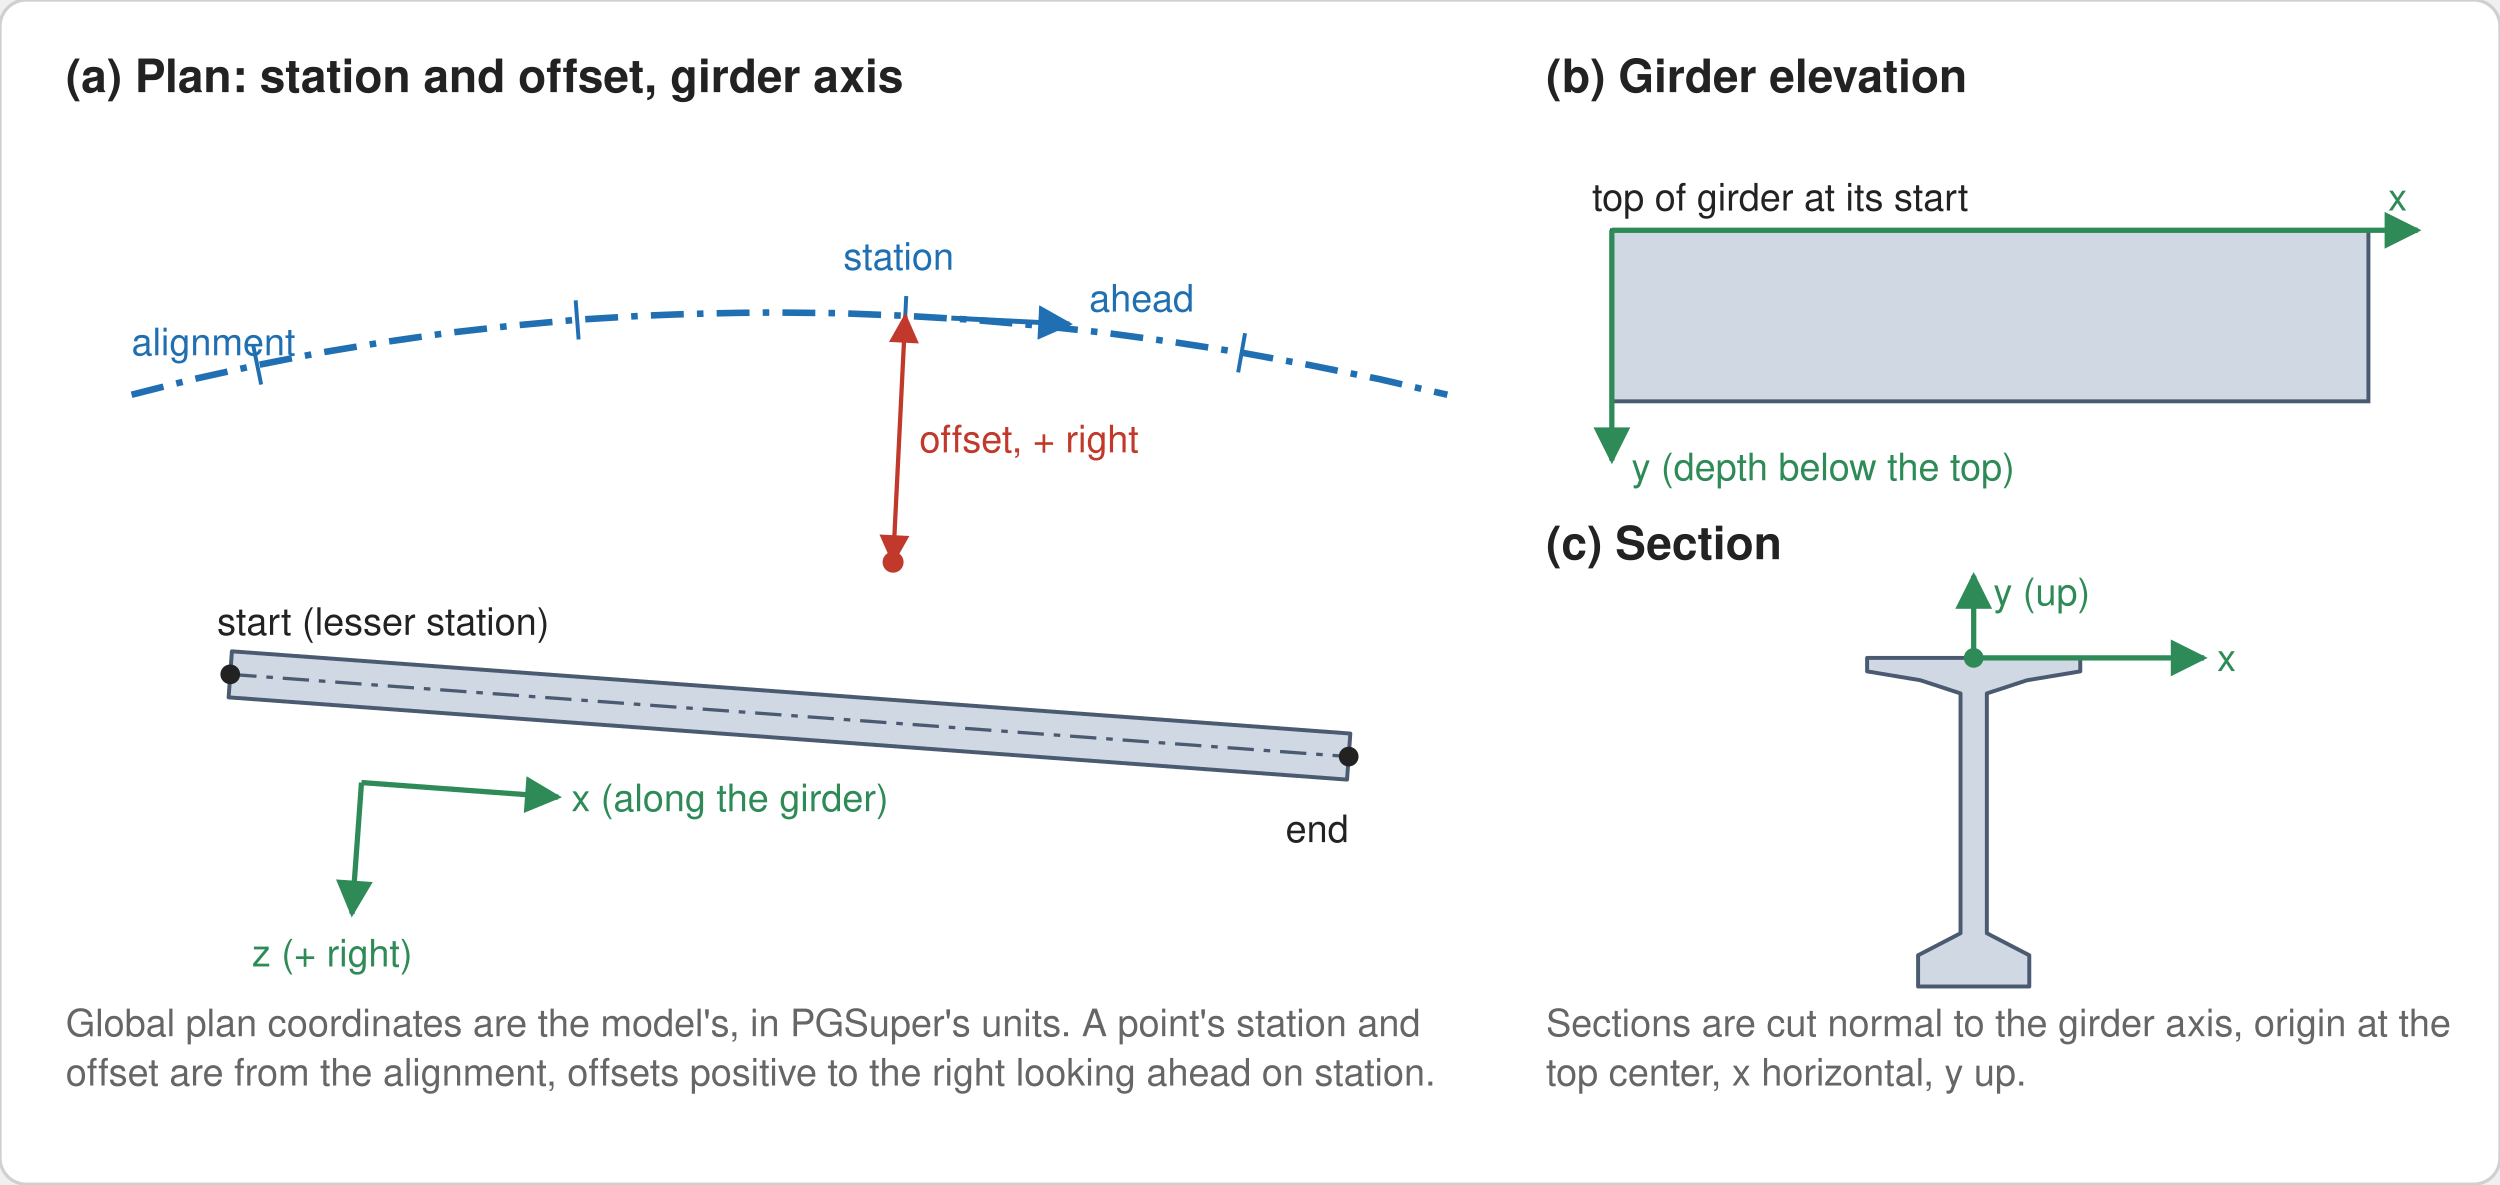
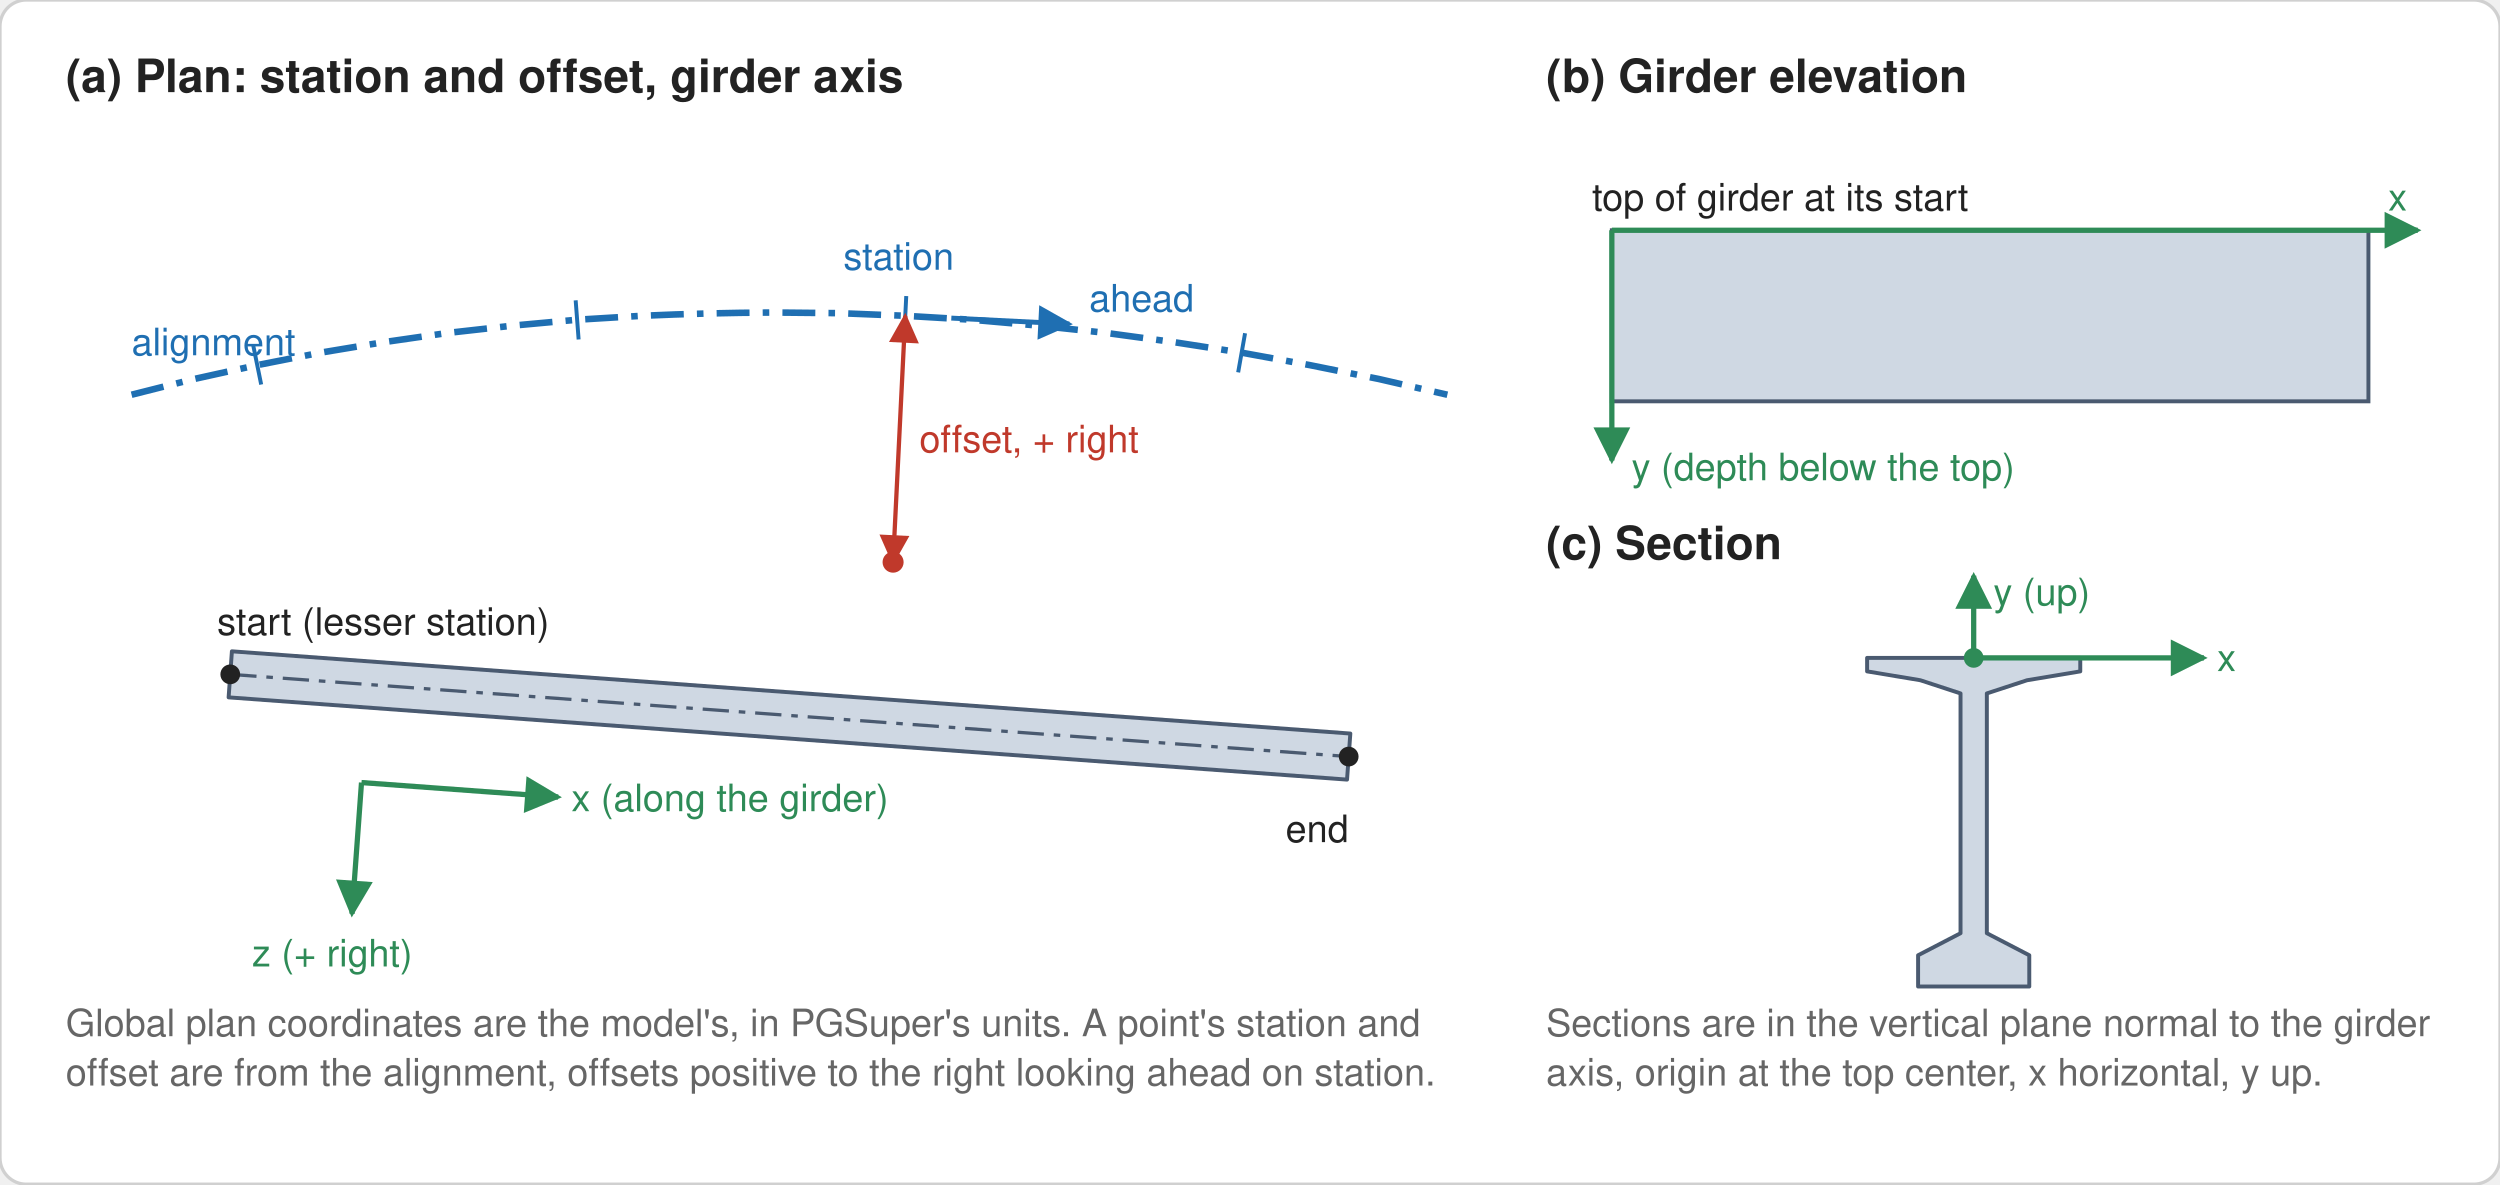
<svg xmlns="http://www.w3.org/2000/svg" viewBox="0 0 760 360" width="760" height="360" role="img" aria-label="Coordinate systems used by the import">
  <style>
  text { font-family: 'Segoe UI', Helvetica, Arial, sans-serif; font-size: 13px; fill: #222; }
  .muted { fill: #666; }
  .small { font-size: 11.5px; }
  .title { font-weight: 600; font-size: 14px; }
  .meas { fill: #c0392b; }
  .align { fill: #1f6fb2; }
  .green { fill: #2e8b57; }
  .steel { fill: #8a5a2b; }
  .orange { fill: #d4801f; }
  .mid { text-anchor: middle; }
  .end { text-anchor: end; }
</style>
  <defs>
    <marker id="arrow" viewBox="0 0 10 10" refX="9" refY="5" markerWidth="7" markerHeight="7" orient="auto-start-reverse">
      <path d="M0,0 L10,5 L0,10 z" fill="#c0392b" />
    </marker>
    <marker id="arrow-ink" viewBox="0 0 10 10" refX="9" refY="5" markerWidth="7" markerHeight="7" orient="auto-start-reverse">
      <path d="M0,0 L10,5 L0,10 z" fill="#222" />
    </marker>
    <marker id="arrow-align" viewBox="0 0 10 10" refX="9" refY="5" markerWidth="7" markerHeight="7" orient="auto-start-reverse">
      <path d="M0,0 L10,5 L0,10 z" fill="#1f6fb2" />
    </marker>
    <marker id="arrow-green" viewBox="0 0 10 10" refX="9" refY="5" markerWidth="7" markerHeight="7" orient="auto-start-reverse">
      <path d="M0,0 L10,5 L0,10 z" fill="#2e8b57" />
    </marker>
  </defs>
  <rect x="0" y="0" width="760" height="360" rx="8" fill="#ffffff" stroke="#d0d0d0" />
  <text x="20.0" y="28.0" class="title">(a) Plan: station and offset, girder axis</text>
  <polyline points="40.0,120.0 49.5,117.6 59.1,115.2 68.6,113.1 78.2,111.0 87.8,109.1 97.5,107.2 107.1,105.6 116.8,104.0 126.5,102.6 136.2,101.2 146.0,100.1 155.8,99.0 165.6,98.1 175.4,97.2 185.3,96.6 195.2,96.0 205.1,95.6 215.1,95.3 225.0,95.1 235.0,95.0 245.0,95.1 255.1,95.2 265.1,95.6 275.2,96.0 285.3,96.6 295.4,97.2 305.6,98.1 315.8,99.0 326.0,100.1 336.2,101.2 346.5,102.6 356.8,104.0 367.1,105.6 377.4,107.2 387.8,109.1 398.2,111.0 408.6,113.1 419.1,115.2 429.5,117.6 440.0,120.0" fill="none" stroke="#1f6fb2" stroke-width="2" stroke-dasharray="10 4 2 4" stroke-linejoin="round" />
  <text x="40.0" y="108.0" class="align small">alignment</text>
  <line x1="79.4" y1="116.9" x2="77.0" y2="105.1" stroke="#1f6fb2" stroke-width="1.2" />
  <line x1="175.9" y1="103.2" x2="175.0" y2="91.3" stroke="#1f6fb2" stroke-width="1.2" />
  <line x1="274.9" y1="102.0" x2="275.5" y2="90.0" stroke="#1f6fb2" stroke-width="1.2" />
  <line x1="376.4" y1="113.2" x2="378.5" y2="101.3" stroke="#1f6fb2" stroke-width="1.2" />
  <text x="273.2" y="82.0" class="align small" text-anchor="middle">station</text>
  <line x1="289.2" y1="96.7" x2="325.1" y2="98.5" stroke="#1f6fb2" stroke-width="1.5" marker-end="url(#arrow-align)" />
  <text x="331.1" y="94.7" class="align small">ahead</text>
  <line x1="275.2" y1="96.0" x2="271.5" y2="170.9" stroke="#c0392b" stroke-width="1.3" marker-end="url(#arrow)" marker-start="url(#arrow)" />
  <text x="279.5" y="137.5" class="meas small">offset, + right</text>
  <circle cx="271.5" cy="170.9" r="3.2" fill="#c0392b" stroke="none" stroke-width="1" />
  <polygon points="70.5,198.0 410.5,223.0 409.5,237.0 69.5,212.0" fill="#cfd8e3" stroke="#4a5a70" stroke-width="1.2" stroke-linejoin="round" />
  <line x1="70.0" y1="205.0" x2="410.0" y2="230.0" stroke="#4a5a70" stroke-width="1" stroke-dasharray="8 3 2 3" />
  <circle cx="70.0" cy="205.0" r="3" fill="#222" stroke="none" stroke-width="1" />
  <circle cx="410.0" cy="230.0" r="3" fill="#222" stroke="none" stroke-width="1" />
  <text x="66.0" y="193.0" class="small" text-anchor="start">start (lesser station)</text>
  <text x="410.0" y="256.0" class="small" text-anchor="end">end</text>
  <line x1="109.9" y1="237.9" x2="169.7" y2="242.3" stroke="#2e8b57" stroke-width="1.6" marker-end="url(#arrow-green)" />
  <text x="173.7" y="246.6" class="green small">x (along the girder)</text>
  <line x1="109.9" y1="237.9" x2="107.0" y2="277.8" stroke="#2e8b57" stroke-width="1.6" marker-end="url(#arrow-green)" />
  <text x="101.0" y="293.8" class="green small" text-anchor="middle">z (+ right)</text>
  <text x="20.0" y="315.0" class="muted small">Global plan coordinates are the model's, in PGSuper's units. A point's station and</text>
  <text x="20.0" y="330.0" class="muted small">offset are from the alignment, offsets positive to the right looking ahead on station.</text>
  <text x="470.0" y="28.0" class="title">(b) Girder elevation</text>
  <rect x="490.0" y="70.0" width="230.0" height="52.0" rx="0" fill="#cfd8e3" stroke="#4a5a70" stroke-width="1.2" />
  <line x1="490.0" y1="70.0" x2="735.0" y2="70.0" stroke="#2e8b57" stroke-width="1.6" marker-end="url(#arrow-green)" />
  <text x="726.0" y="64.0" class="green small">x</text>
  <line x1="490.0" y1="70.0" x2="490.0" y2="140.0" stroke="#2e8b57" stroke-width="1.6" marker-end="url(#arrow-green)" />
  <text x="496.0" y="146.0" class="green small">y (depth below the top)</text>
  <text x="484.0" y="64.0" class="small" text-anchor="start">top of girder at its start</text>
  <text x="470.0" y="170.0" class="title">(c) Section</text>
  <polygon points="600.0,200.0 567.6,200.0 567.6,204.1 583.8,206.8 596.0,210.8 596.0,283.7 583.1,290.4 583.1,299.9 600.0,299.9 616.9,299.9 616.9,290.4 604.0,283.7 604.0,210.8 616.2,206.8 632.4,204.1 632.4,200.0" fill="#cfd8e3" stroke="#4a5a70" stroke-width="1.2" stroke-linejoin="round" />
  <line x1="600.0" y1="200.0" x2="670.0" y2="200.0" stroke="#2e8b57" stroke-width="1.6" marker-end="url(#arrow-green)" />
  <text x="674.0" y="204.0" class="green small">x</text>
  <line x1="600.0" y1="200.0" x2="600.0" y2="175.0" stroke="#2e8b57" stroke-width="1.6" marker-end="url(#arrow-green)" />
  <text x="606.0" y="184.0" class="green small">y (up)</text>
  <circle cx="600.0" cy="200.0" r="3" fill="#2e8b57" stroke="none" stroke-width="1" />
-   <text x="470.0" y="315.0" class="muted small">Sections are cut normal to the girder axis, origin at the</text>
-   <text x="470.0" y="330.0" class="muted small">top center, x horizontal, y up.</text>
+   <text x="470.0" y="315.0" class="muted small">Sections are in the vertical plane normal to the girder</text>
+   <text x="470.0" y="330.0" class="muted small">axis, origin at the top center, x horizontal, y up.</text>
</svg>
